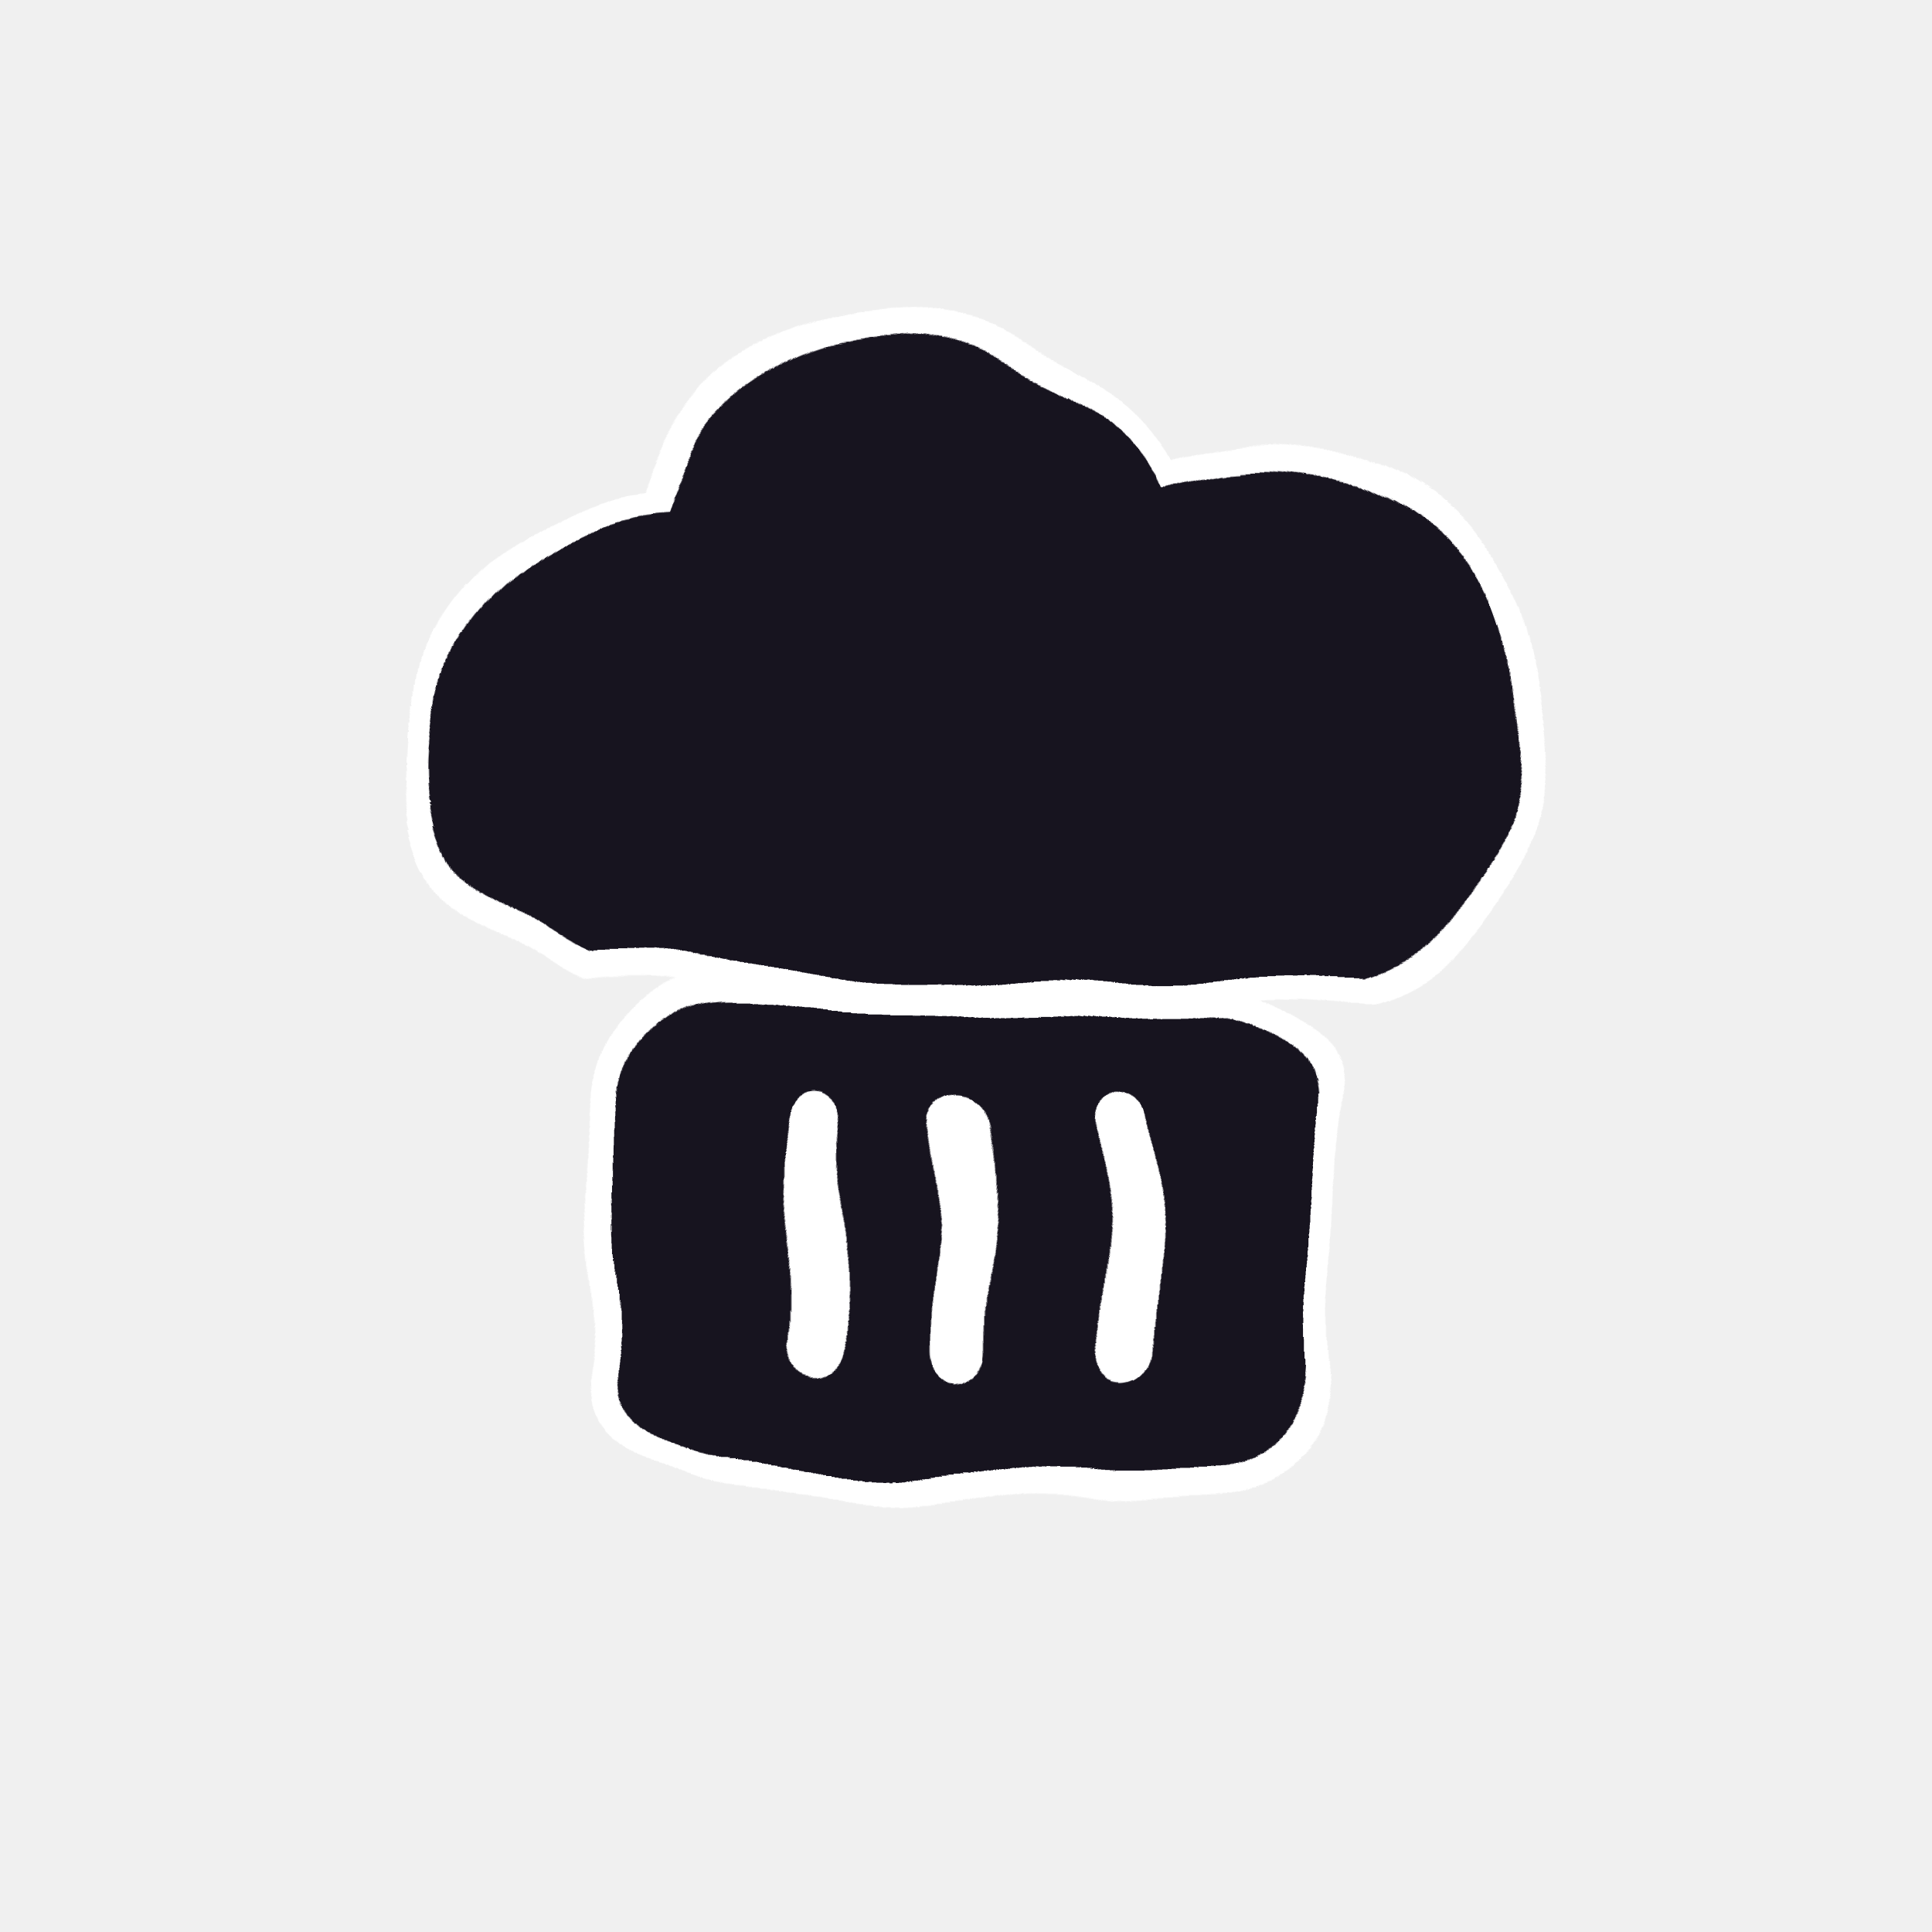
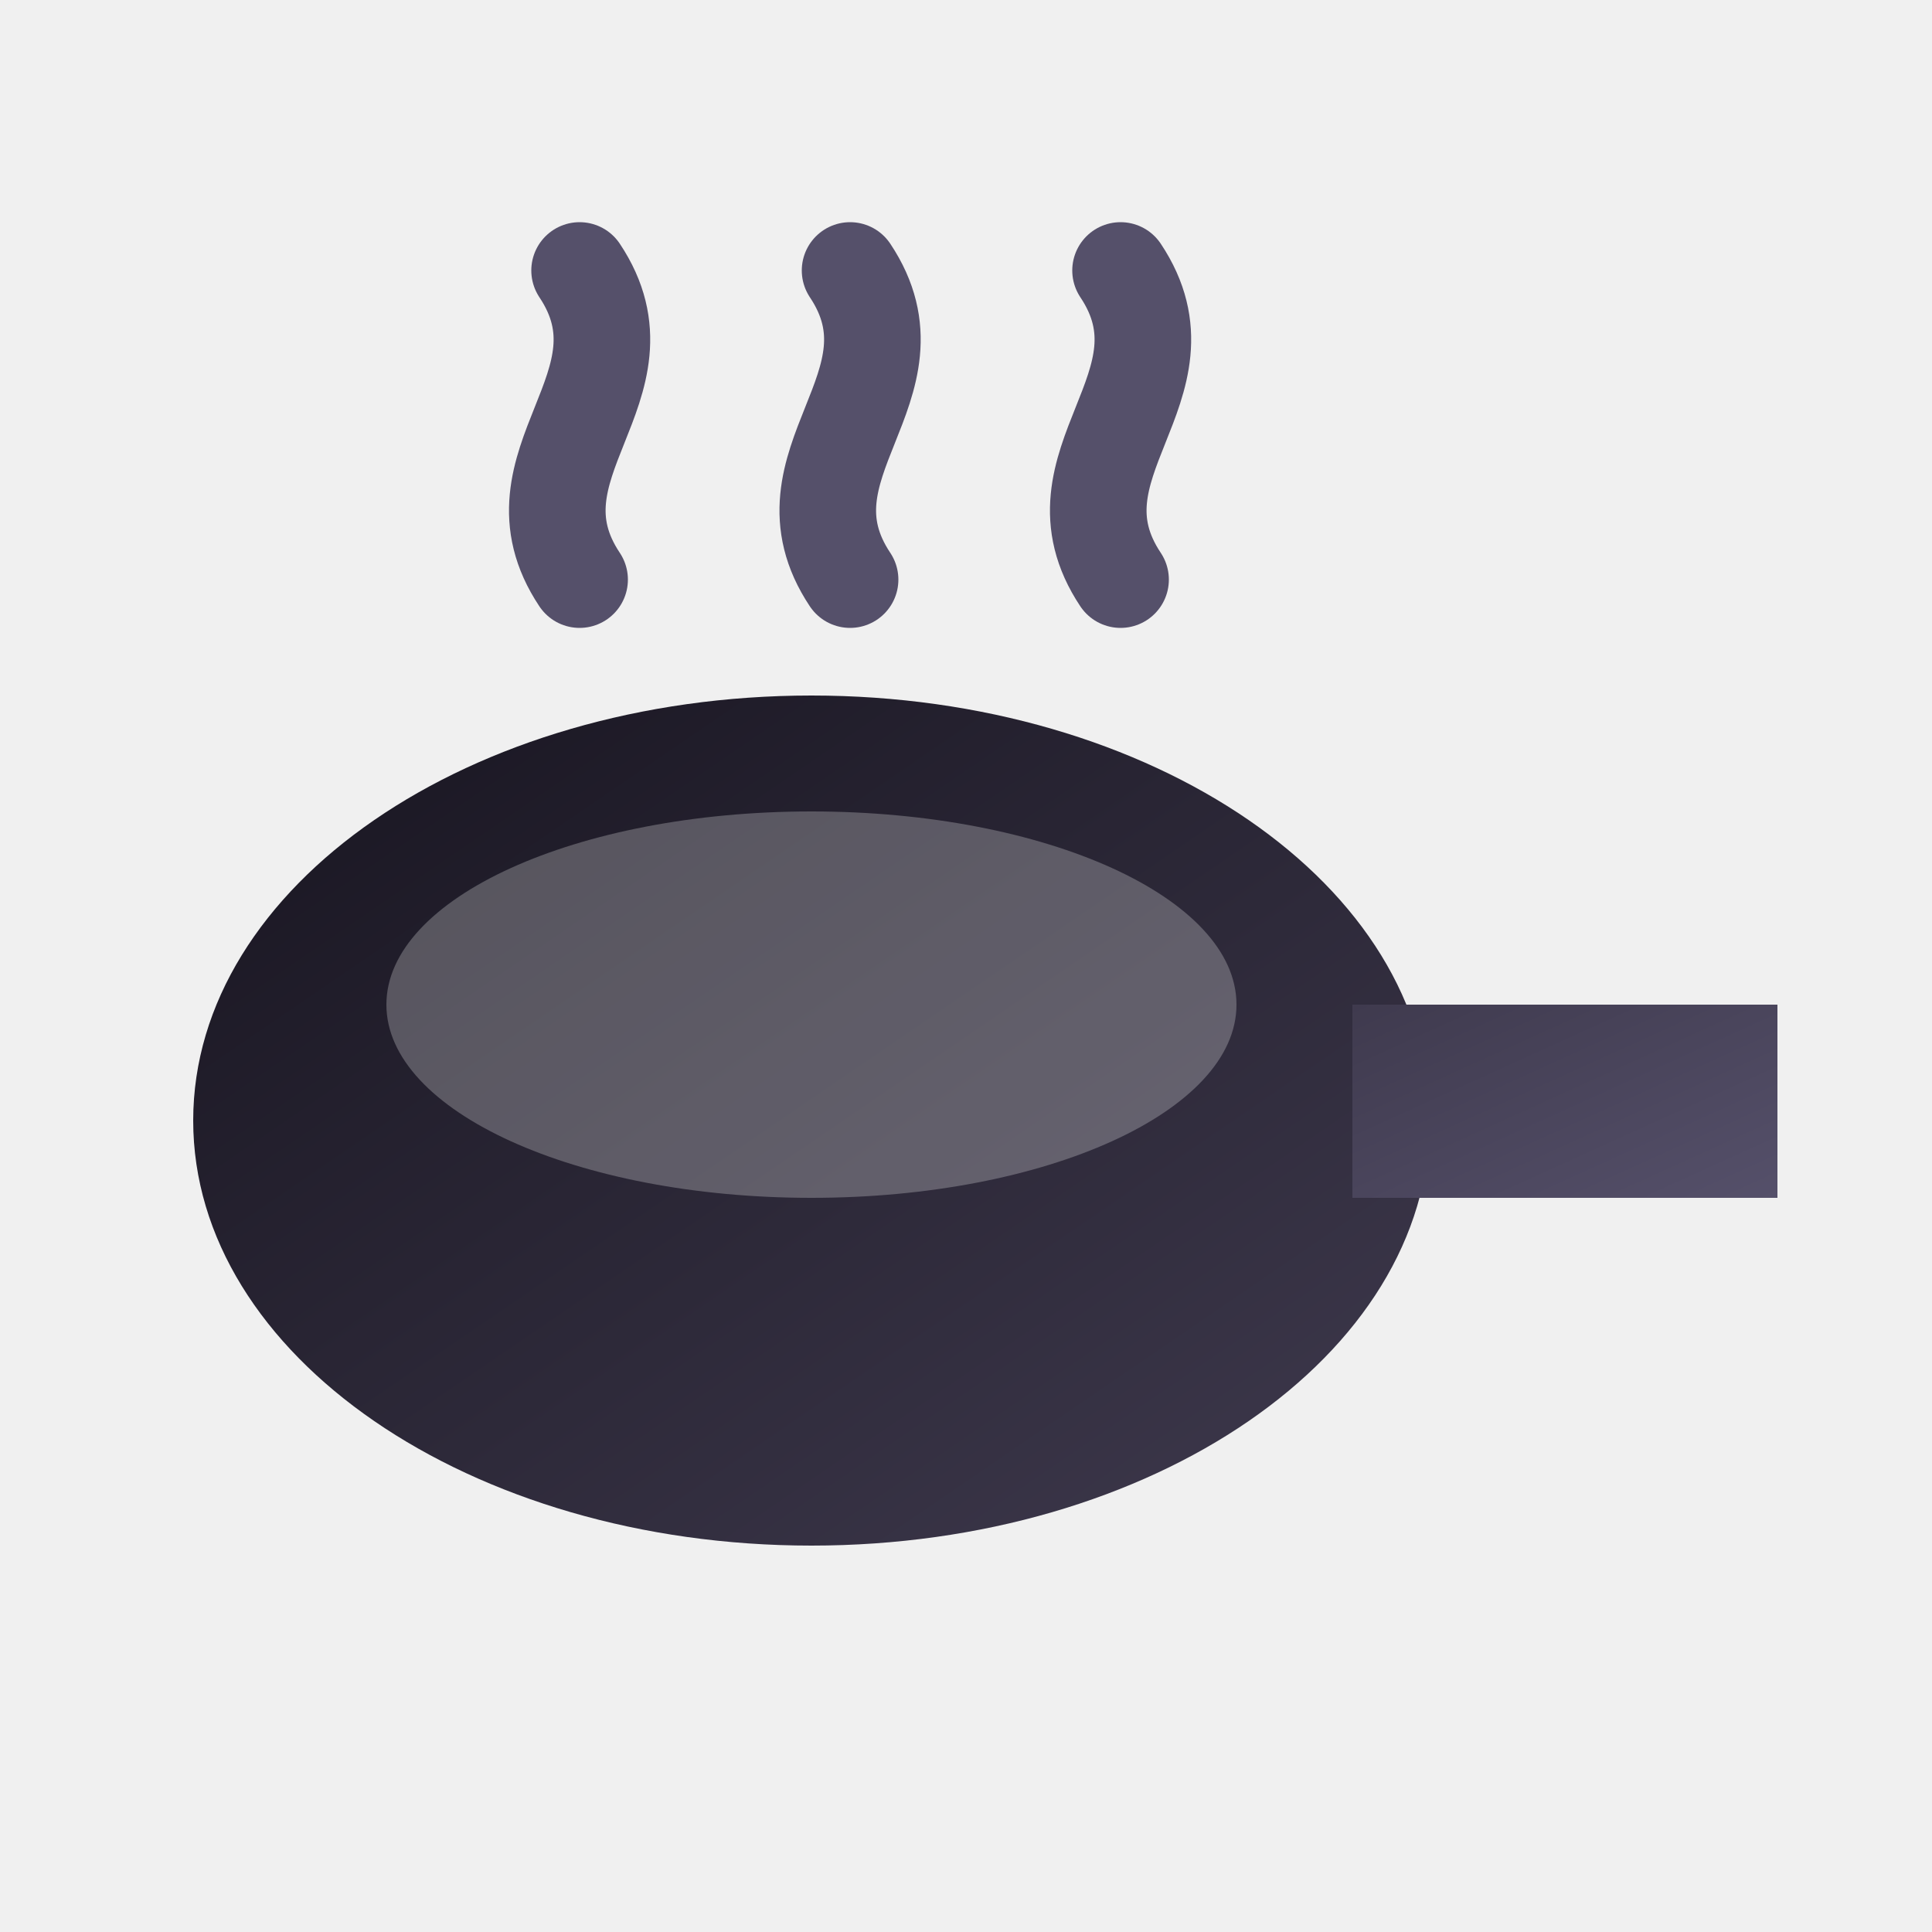
<svg xmlns="http://www.w3.org/2000/svg" viewBox="0 0 100 100">
  <defs>
-     <filter id="r" x="-8%" y="-8%" width="116%" height="116%">
-       <feTurbulence type="fractalNoise" baseFrequency="0.07" numOctaves="2" seed="94" />
-       <feDisplacementMap in="SourceGraphic" scale="4" xChannelSelector="R" yChannelSelector="G" />
-     </filter>
+     <linearGradient id="a" x1="0" y1="0" x2="1" y2="1">
+       <stop offset="0" stop-color="#17141F" />
+       <stop offset="1" stop-color="#3F3A4E" />
+     </linearGradient>
+     <linearGradient id="b" x1="0" y1="0" x2="1" y2="1">
+       <stop offset="0" stop-color="#3F3A4E" />
+       <stop offset="1" stop-color="#55506A" />
+     </linearGradient>
  </defs>
-   <g filter="url(#r)">
-     <path d="M30 50a12 12 0 0 1 4-23a14 14 0 0 1 26-2a12 12 0 0 1 10 25z" fill="#17141F" stroke="#fff" stroke-width="2.6" stroke-linejoin="round" paint-order="stroke" />
-     <rect x="32" y="52" width="36" height="24" rx="5" transform="rotate(0 50.0 64.0)" fill="#17141F" stroke="#fff" stroke-width="2.6" stroke-linejoin="round" paint-order="stroke" />
-     <path d="M42 58v12M50 58v12M58 58v12" fill="none" stroke="#fff" stroke-width="3" stroke-linecap="round" stroke-linejoin="round" />
-   </g>
+   <ellipse cx="42" cy="58" rx="32" ry="22" fill="url(#a)" />
+   <path d="M70 52h22v10H70z" fill="url(#b)" />
+   <path d="M30 30c-4-6 4-10 0-16M44 30c-4-6 4-10 0-16M58 30c-4-6 4-10 0-16" stroke="#55506A" stroke-width="5" stroke-linecap="round" fill="none" />
+   <ellipse cx="42" cy="52" rx="22" ry="10" fill="#fff" opacity=".25" />
</svg>
